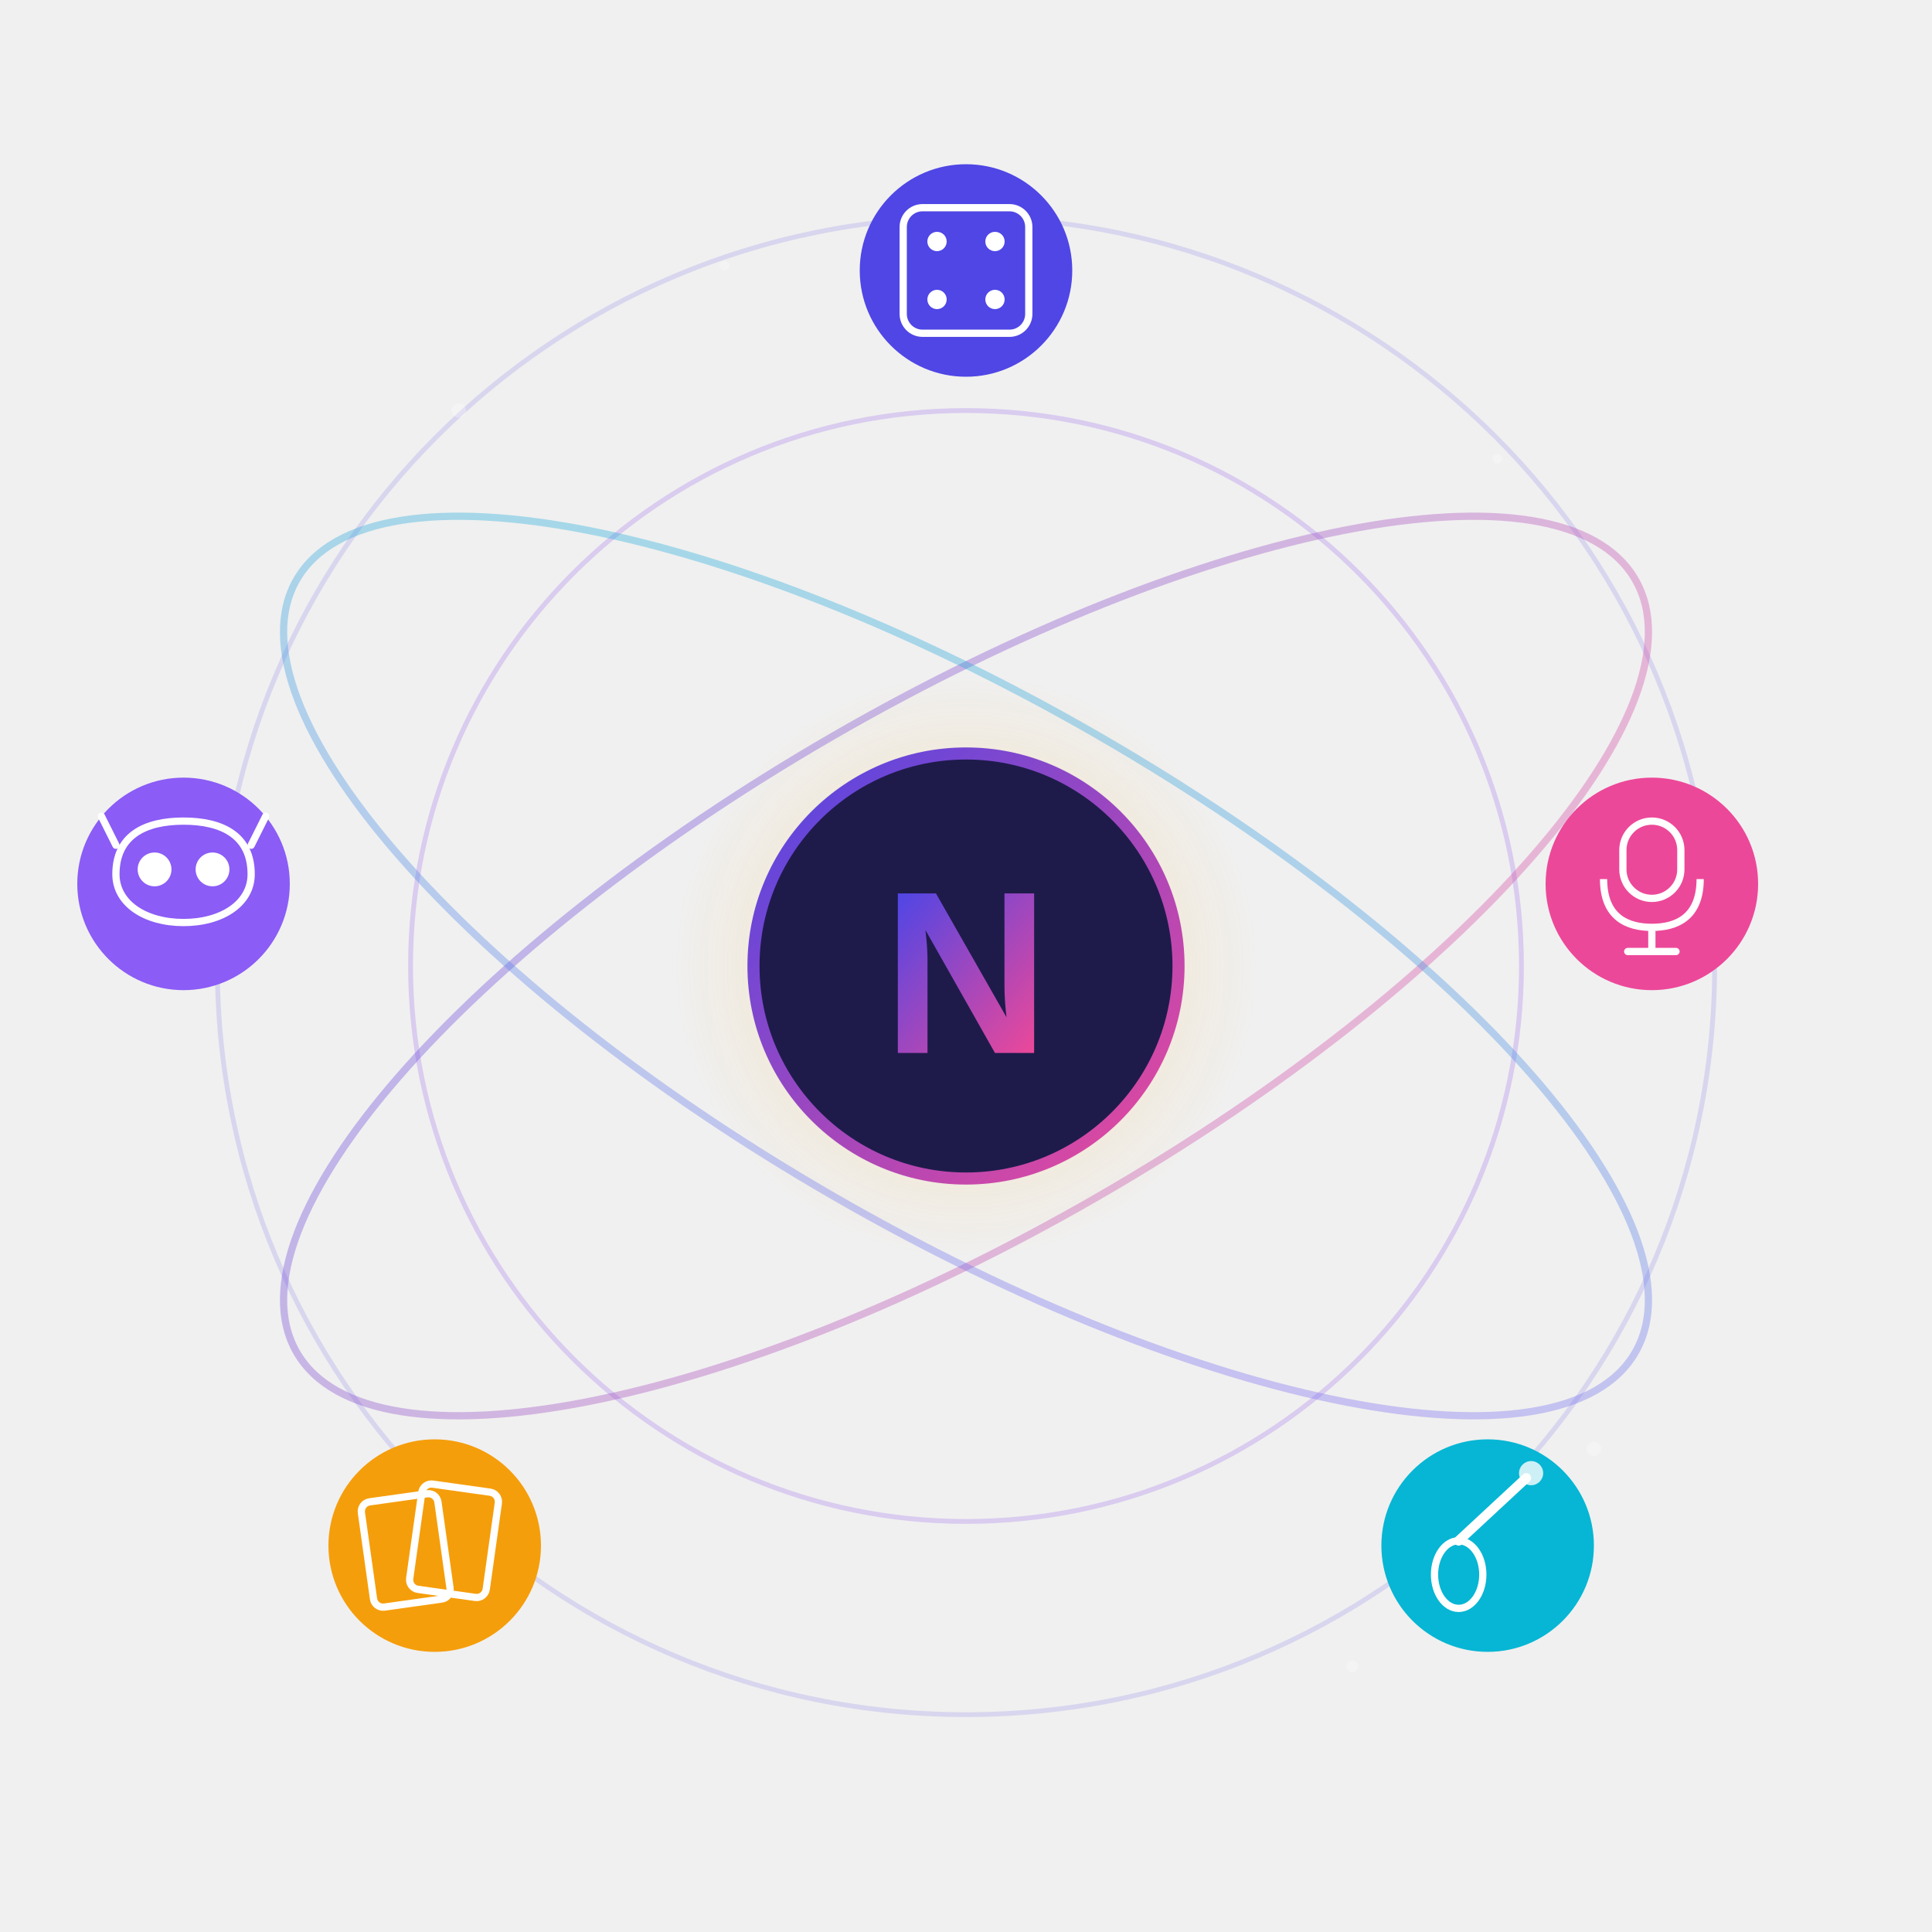
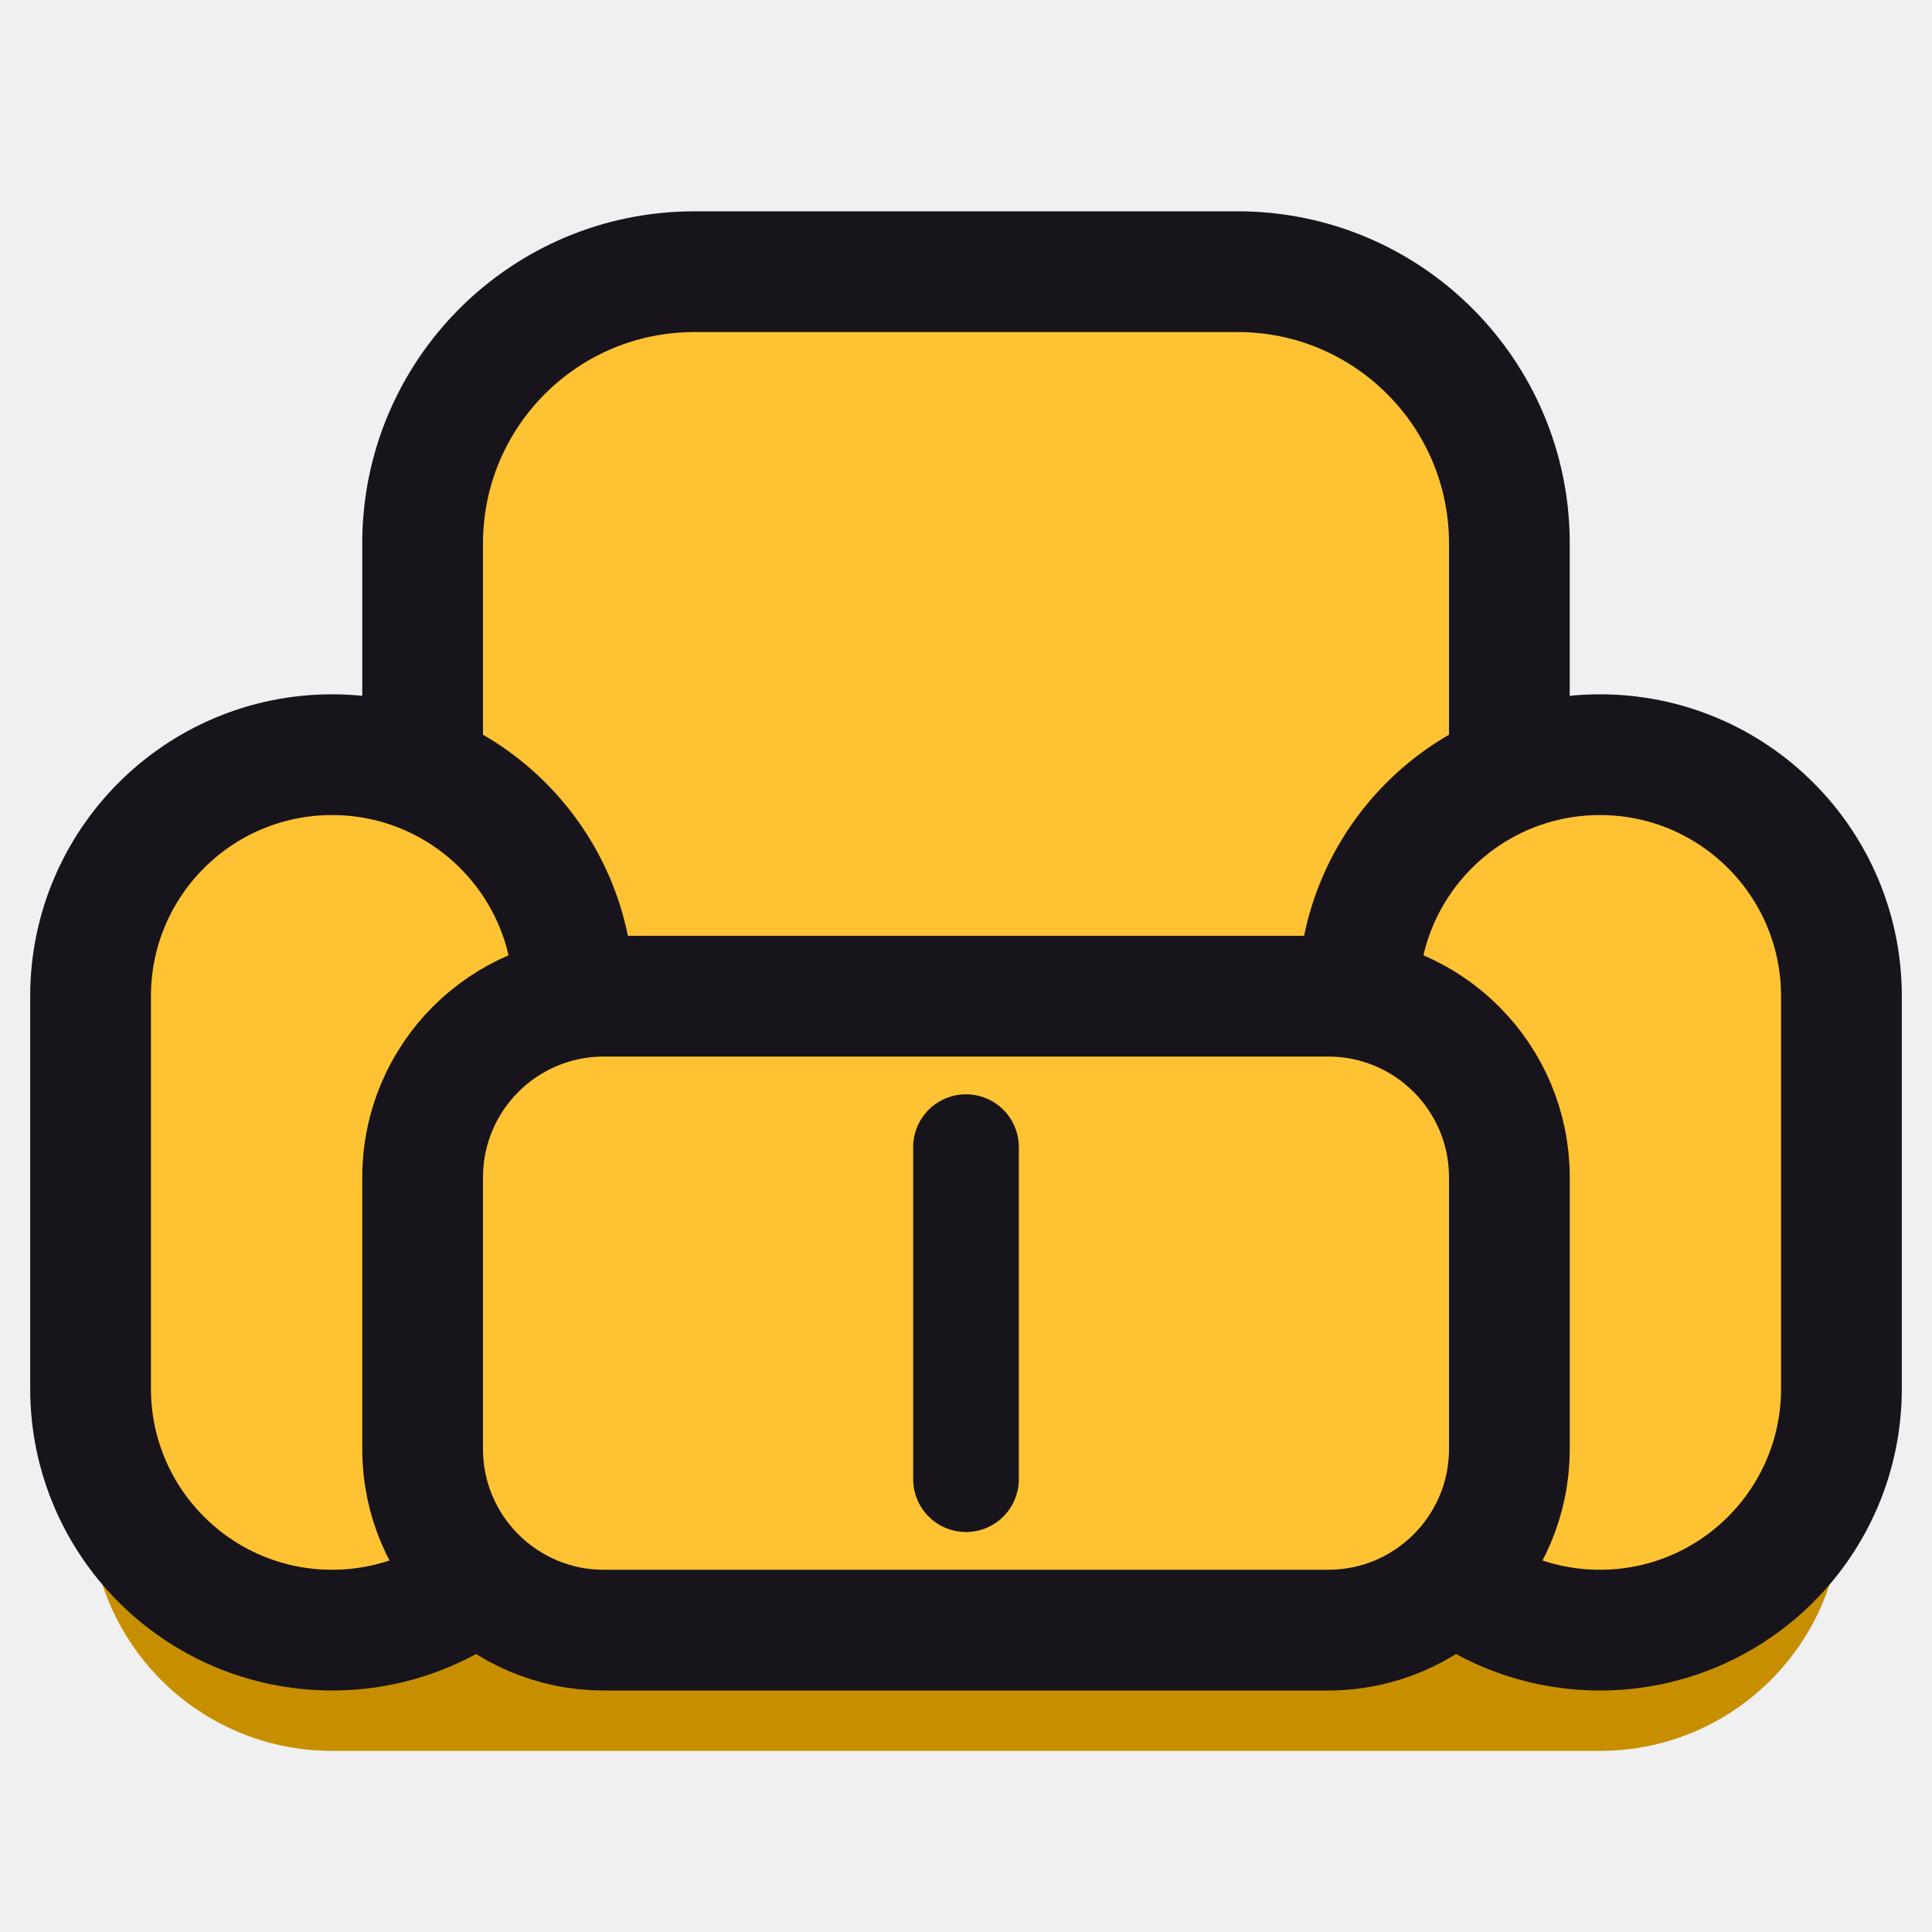
- <svg xmlns="http://www.w3.org/2000/svg" viewBox="0 0 400 400" fill="none">
-   <defs>
-     <linearGradient id="nx-ga" x1="0%" y1="0%" x2="100%" y2="100%">
-       <stop offset="0%" stop-color="#4F46E5" />
-       <stop offset="100%" stop-color="#EC4899" />
-     </linearGradient>
-     <linearGradient id="nx-gb" x1="0%" y1="0%" x2="100%" y2="100%">
-       <stop offset="0%" stop-color="#06B6D4" />
-       <stop offset="100%" stop-color="#8B5CF6" />
-     </linearGradient>
-     <radialGradient id="nx-glow" cx="50%" cy="50%" r="50%">
-       <stop offset="0%" stop-color="#FBBF24" />
-       <stop offset="100%" stop-color="#F59E0B" stop-opacity="0" />
-     </radialGradient>
-   </defs>
-   <circle cx="200" cy="200" r="60" fill="url(#nx-glow)" opacity="0.3" />
-   <circle cx="200" cy="200" r="155" fill="none" stroke="#4F46E5" stroke-width="1" opacity="0.15" />
-   <circle cx="200" cy="200" r="115" fill="none" stroke="#7C3AED" stroke-width="1" opacity="0.2" />
-   <ellipse cx="200" cy="200" rx="160" ry="55" fill="none" stroke="url(#nx-ga)" stroke-width="1.5" opacity="0.35" transform="rotate(-30, 200, 200)" />
-   <ellipse cx="200" cy="200" rx="160" ry="55" fill="none" stroke="url(#nx-gb)" stroke-width="1.5" opacity="0.35" transform="rotate(30, 200, 200)" />
-   <circle cx="200" cy="200" r="44" fill="#1E1B4B" />
-   <circle cx="200" cy="200" r="44" fill="none" stroke="url(#nx-ga)" stroke-width="2.5" />
-   <text x="200" y="218" text-anchor="middle" font-family="'Segoe UI', Arial, sans-serif" font-weight="800" font-size="48" fill="url(#nx-ga)">N</text>
-   <g fill="white" opacity="0.25">
-     <circle cx="95" cy="85" r="1.5" />
-     <circle cx="310" cy="95" r="1" />
-     <circle cx="330" cy="300" r="1.5" />
-     <circle cx="75" cy="310" r="1" />
-     <circle cx="150" cy="55" r="1" />
-     <circle cx="280" cy="345" r="1.2" />
-     <circle cx="50" cy="200" r="1" />
-     <circle cx="350" cy="190" r="1" />
-   </g>
-   <g transform="translate(180, 36)">
-     <circle cx="20" cy="20" r="22" fill="#4F46E5" />
-     <rect x="7" y="7" width="26" height="26" rx="4" fill="none" stroke="white" stroke-width="1.5" />
-     <circle cx="14" cy="14" r="2" fill="white" />
-     <circle cx="26" cy="14" r="2" fill="white" />
-     <circle cx="14" cy="26" r="2" fill="white" />
-     <circle cx="26" cy="26" r="2" fill="white" />
-   </g>
-   <g transform="translate(322, 163)">
-     <circle cx="20" cy="20" r="22" fill="#EC4899" />
-     <rect x="14" y="7" width="12" height="16" rx="6" fill="none" stroke="white" stroke-width="1.5" />
-     <path d="M10,19 C10,27 15,29 20,29 C25,29 30,27 30,19" stroke="white" stroke-width="1.5" fill="none" />
-     <line x1="20" y1="29" x2="20" y2="34" stroke="white" stroke-width="1.5" />
-     <line x1="15" y1="34" x2="25" y2="34" stroke="white" stroke-width="1.5" stroke-linecap="round" />
-   </g>
-   <g transform="translate(288, 300)">
-     <circle cx="20" cy="20" r="22" fill="#06B6D4" />
-     <ellipse cx="14" cy="26" rx="5" ry="7" fill="none" stroke="white" stroke-width="1.5" />
-     <line x1="14" y1="19" x2="28" y2="6" stroke="white" stroke-width="2" stroke-linecap="round" />
-     <circle cx="29" cy="5" r="2.5" fill="white" opacity="0.8" />
-   </g>
-   <g transform="translate(70, 300)">
-     <circle cx="20" cy="20" r="22" fill="#F59E0B" />
-     <rect x="6" y="10" width="16" height="22" rx="2" fill="none" stroke="white" stroke-width="1.5" transform="rotate(-8, 14, 21)" />
-     <rect x="16" y="8" width="16" height="22" rx="2" fill="none" stroke="white" stroke-width="1.5" transform="rotate(8, 24, 19)" />
-   </g>
-   <g transform="translate(18, 163)">
-     <circle cx="20" cy="20" r="22" fill="#8B5CF6" />
-     <path d="M6,18 C6,10 12,7 20,7 C28,7 34,10 34,18 C34,24 28,28 20,28 C12,28 6,24 6,18Z" fill="none" stroke="white" stroke-width="1.5" />
-     <circle cx="14" cy="17" r="3.5" fill="white" />
-     <circle cx="26" cy="17" r="3.5" fill="white" />
-     <path d="M6,12 L3,6" stroke="white" stroke-width="1.5" stroke-linecap="round" />
-     <path d="M34,12 L37,6" stroke="white" stroke-width="1.5" stroke-linecap="round" />
-   </g>
+ <svg xmlns="http://www.w3.org/2000/svg" viewBox="0 0 64 64">
+   <rect x="3" y="40" width="58" height="18" rx="8" fill="#C78F00" />
+   <rect x="14" y="9" width="36" height="29" rx="9" fill="#FFC233" stroke="#17141C" stroke-width="4" />
+   <rect x="3" y="25" width="16" height="29" rx="8" fill="#FFC233" stroke="#17141C" stroke-width="4" />
+   <rect x="45" y="25" width="16" height="29" rx="8" fill="#FFC233" stroke="#17141C" stroke-width="4" />
+   <rect x="14" y="33" width="36" height="21" rx="6" fill="#FFC233" stroke="#17141C" stroke-width="4" />
+   <line x1="32" y1="38" x2="32" y2="49" stroke="#17141C" stroke-width="3.5" stroke-linecap="round" />
</svg>
